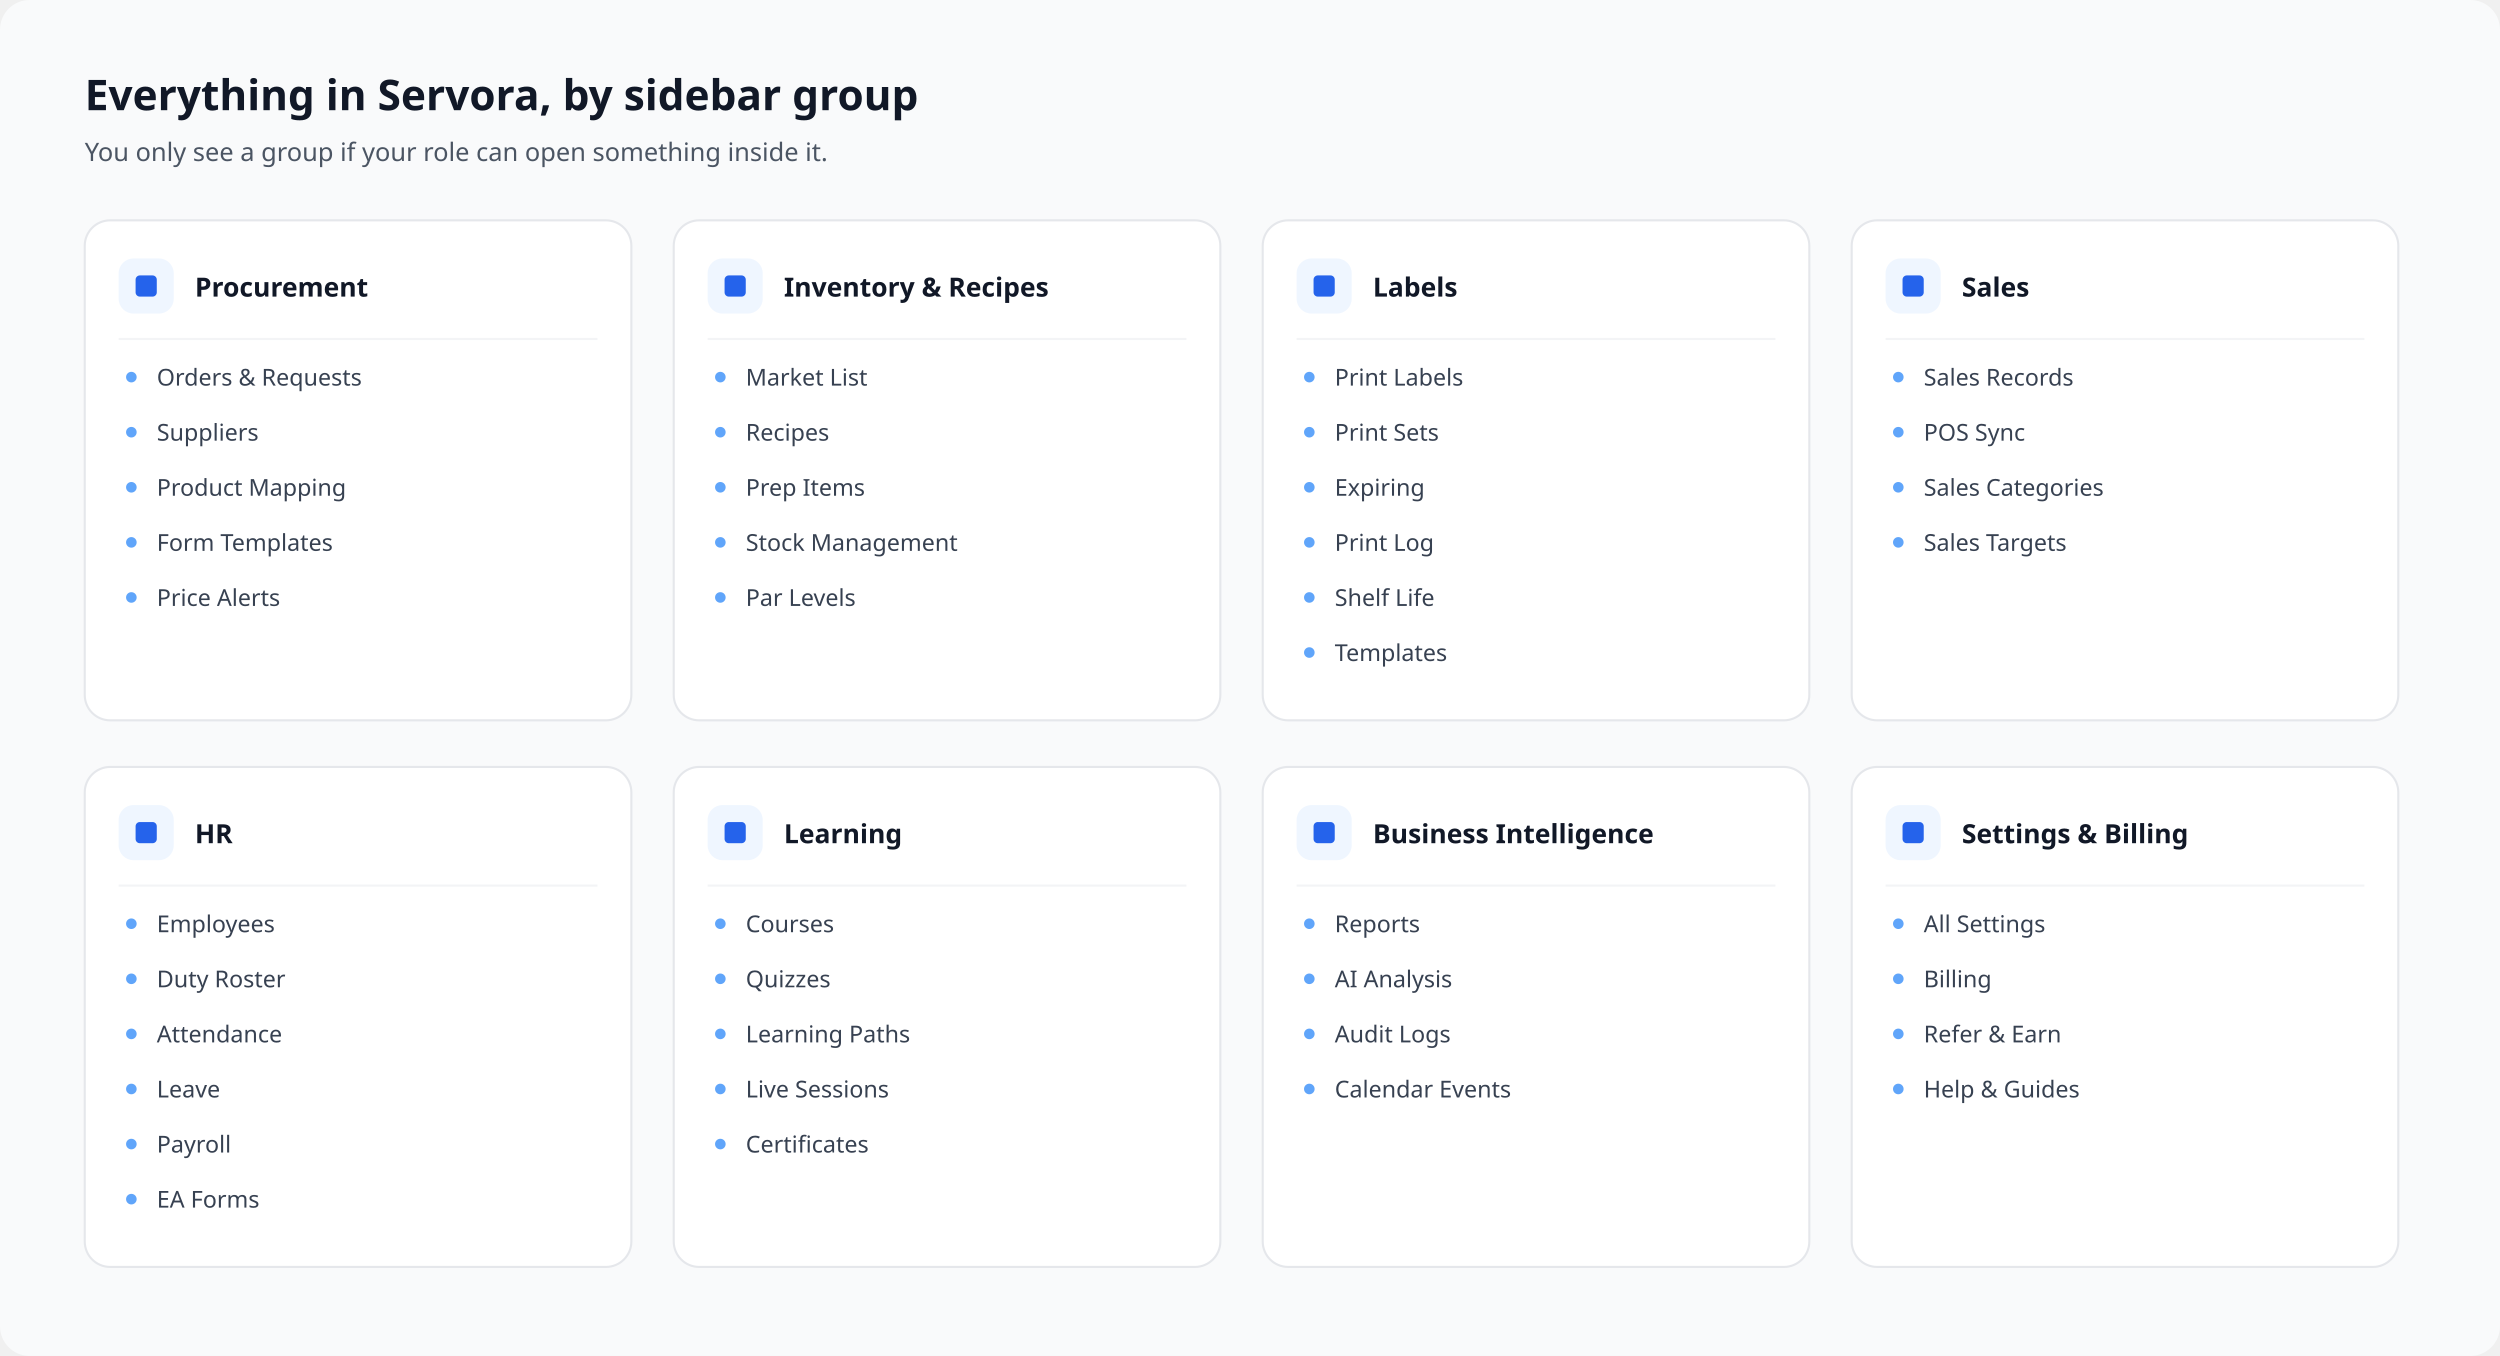
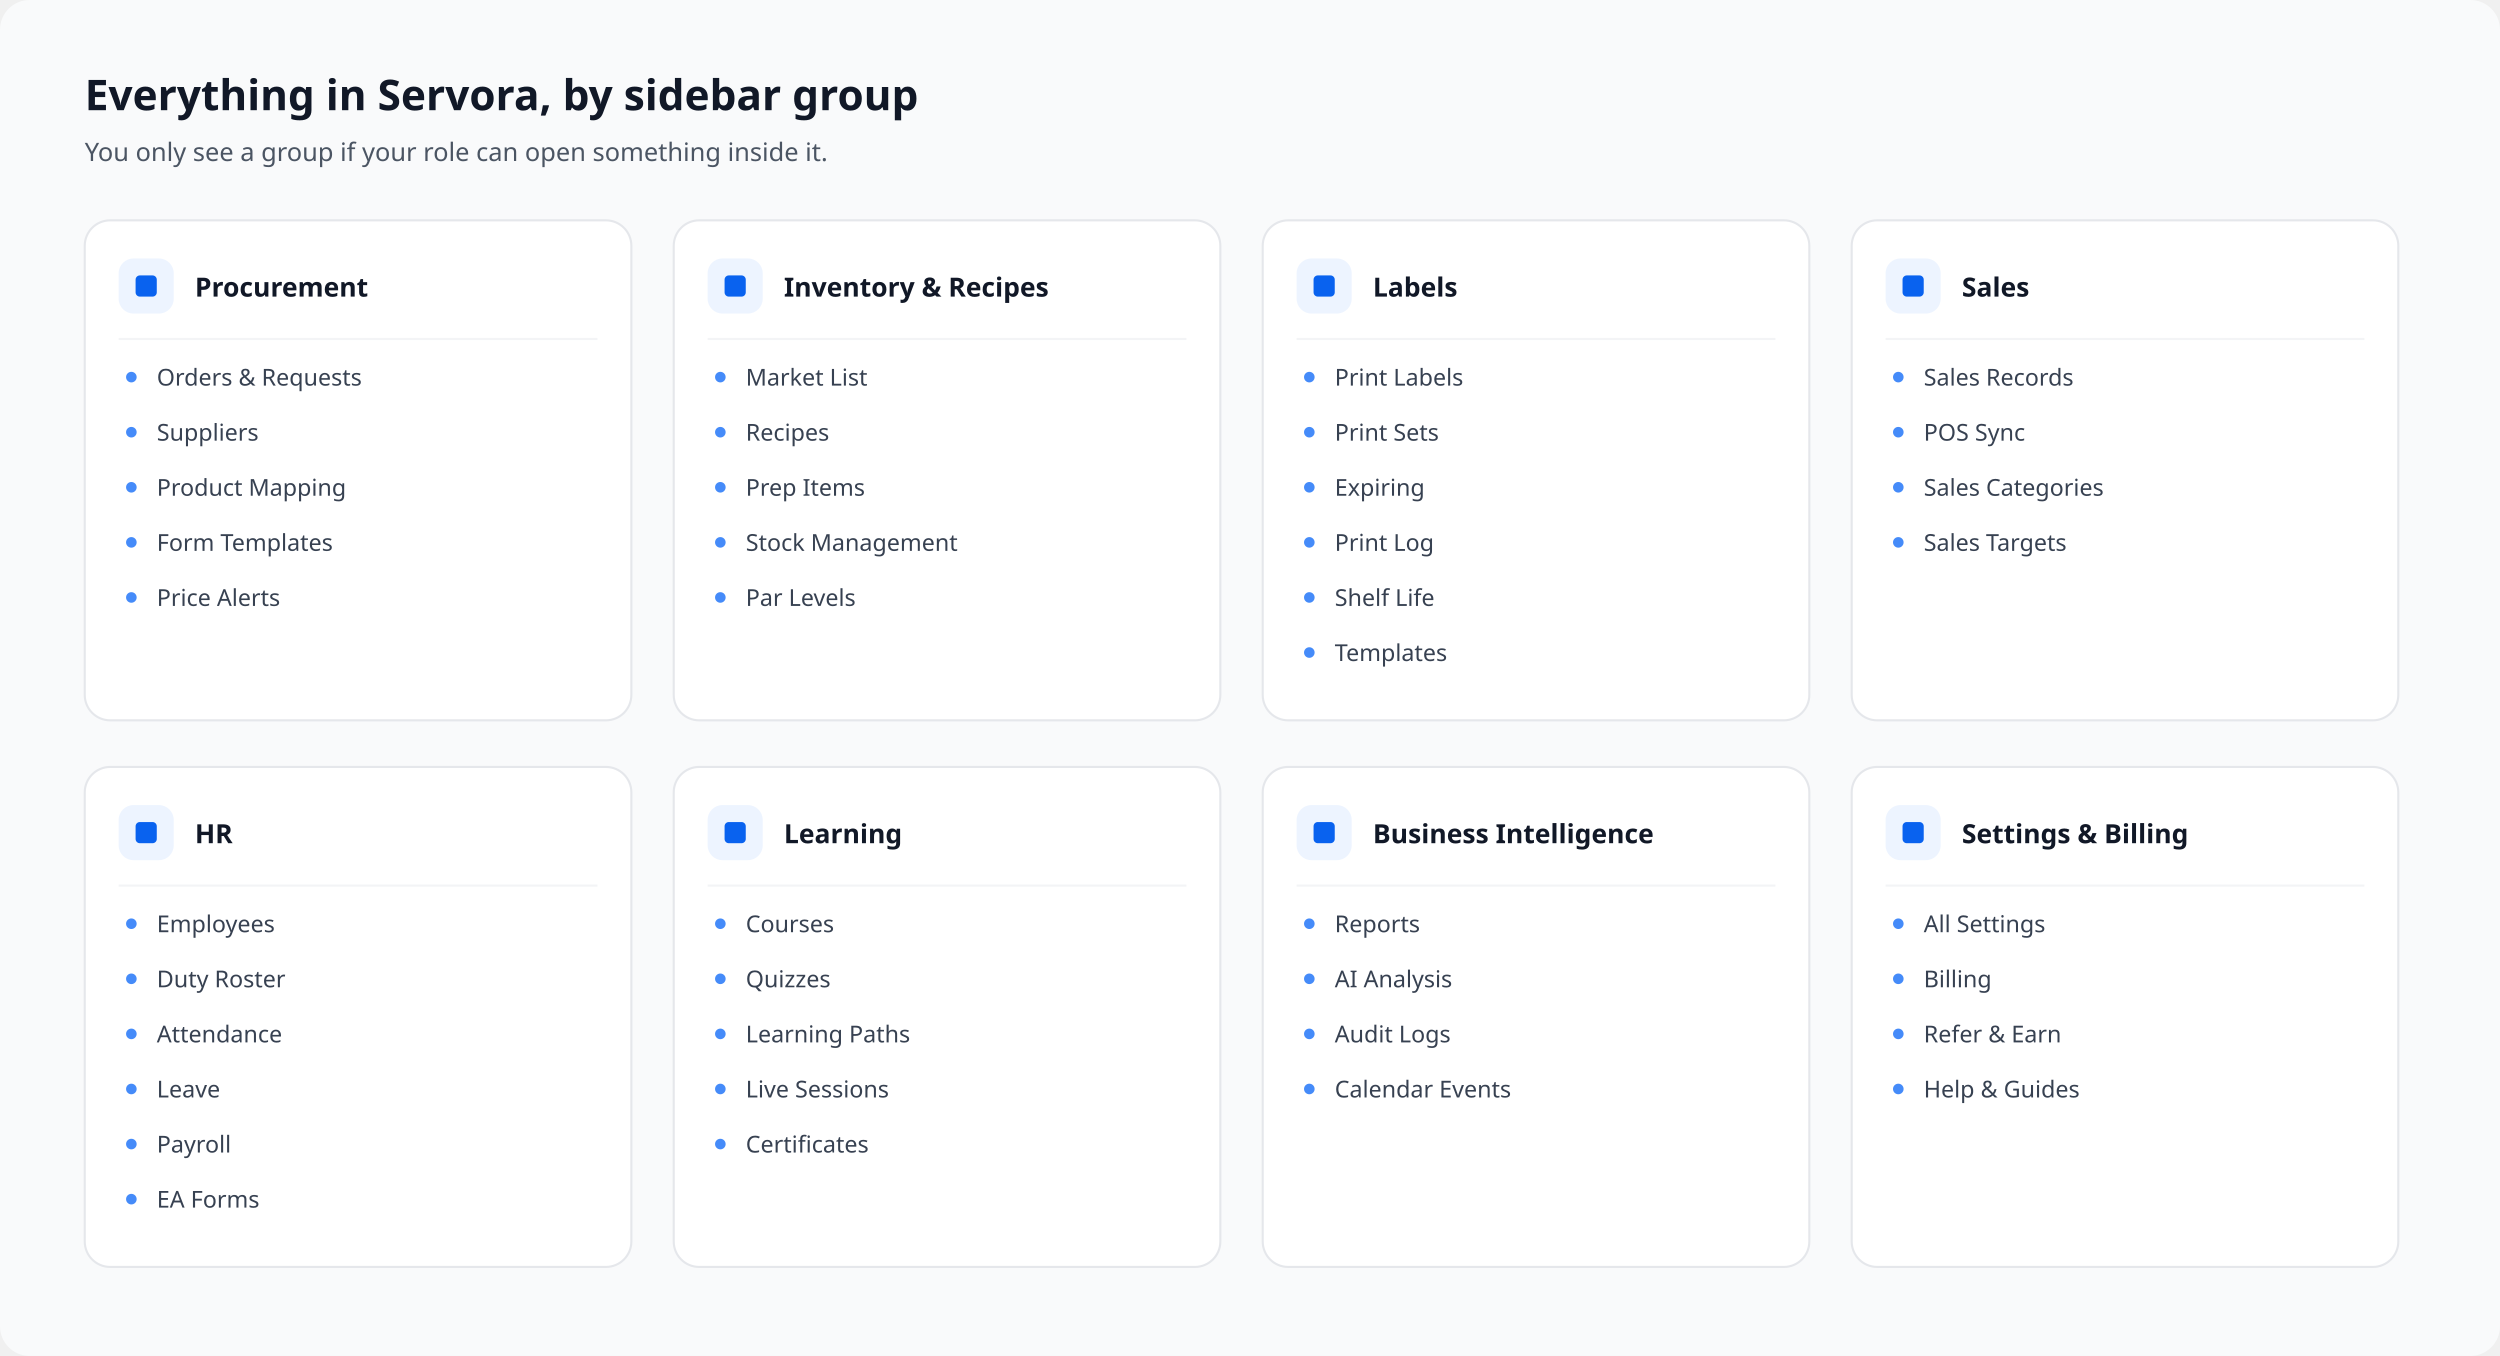
<svg xmlns="http://www.w3.org/2000/svg" viewBox="0 0 1180 640" width="1180" height="640" role="img">
  <rect x="0" y="0" width="1180" height="640" rx="14" fill="#f9fafb" />
  <text x="40" y="52" font-family="Figtree, ui-sans-serif, system-ui, sans-serif" font-size="20" font-weight="700" fill="#111827" text-anchor="start">Everything in Servora, by sidebar group</text>
  <text x="40" y="76" font-family="Figtree, ui-sans-serif, system-ui, sans-serif" font-size="12" font-weight="400" fill="#4b5563" text-anchor="start">You only see a group if your role can open something inside it.</text>
  <rect x="40" y="104" width="258" height="236" rx="12" fill="#ffffff" stroke="#e5e7eb" stroke-width="1" />
-   <rect x="56" y="122" width="26" height="26" rx="7" fill="#eff6ff" />
-   <rect x="64" y="130" width="10" height="10" rx="2" fill="#2563eb" />
+   <rect x="56" y="122" width="26" height="26" rx="7" fill="#edf4ff" />
+   <rect x="64" y="130" width="10" height="10" rx="2" fill="#0962ef" />
  <text x="92" y="140" font-family="Figtree, ui-sans-serif, system-ui, sans-serif" font-size="12.5" font-weight="700" fill="#111827" text-anchor="start">Procurement</text>
  <line x1="56" y1="160" x2="282" y2="160" stroke="#f3f4f6" stroke-width="1" />
-   <circle cx="62" cy="178" r="2.5" fill="#60a5fa" />
+   <circle cx="62" cy="178" r="2.5" fill="#458bf9" />
  <text x="74" y="182" font-family="Figtree, ui-sans-serif, system-ui, sans-serif" font-size="11" font-weight="400" fill="#374151" text-anchor="start">Orders &amp; Requests</text>
-   <circle cx="62" cy="204" r="2.5" fill="#60a5fa" />
+   <circle cx="62" cy="204" r="2.5" fill="#458bf9" />
  <text x="74" y="208" font-family="Figtree, ui-sans-serif, system-ui, sans-serif" font-size="11" font-weight="400" fill="#374151" text-anchor="start">Suppliers</text>
-   <circle cx="62" cy="230" r="2.5" fill="#60a5fa" />
+   <circle cx="62" cy="230" r="2.5" fill="#458bf9" />
  <text x="74" y="234" font-family="Figtree, ui-sans-serif, system-ui, sans-serif" font-size="11" font-weight="400" fill="#374151" text-anchor="start">Product Mapping</text>
-   <circle cx="62" cy="256" r="2.5" fill="#60a5fa" />
+   <circle cx="62" cy="256" r="2.5" fill="#458bf9" />
  <text x="74" y="260" font-family="Figtree, ui-sans-serif, system-ui, sans-serif" font-size="11" font-weight="400" fill="#374151" text-anchor="start">Form Templates</text>
-   <circle cx="62" cy="282" r="2.5" fill="#60a5fa" />
+   <circle cx="62" cy="282" r="2.5" fill="#458bf9" />
  <text x="74" y="286" font-family="Figtree, ui-sans-serif, system-ui, sans-serif" font-size="11" font-weight="400" fill="#374151" text-anchor="start">Price Alerts</text>
  <rect x="318" y="104" width="258" height="236" rx="12" fill="#ffffff" stroke="#e5e7eb" stroke-width="1" />
-   <rect x="334" y="122" width="26" height="26" rx="7" fill="#eff6ff" />
-   <rect x="342" y="130" width="10" height="10" rx="2" fill="#2563eb" />
+   <rect x="334" y="122" width="26" height="26" rx="7" fill="#edf4ff" />
+   <rect x="342" y="130" width="10" height="10" rx="2" fill="#0962ef" />
  <text x="370" y="140" font-family="Figtree, ui-sans-serif, system-ui, sans-serif" font-size="12.5" font-weight="700" fill="#111827" text-anchor="start">Inventory &amp; Recipes</text>
  <line x1="334" y1="160" x2="560" y2="160" stroke="#f3f4f6" stroke-width="1" />
-   <circle cx="340" cy="178" r="2.5" fill="#60a5fa" />
+   <circle cx="340" cy="178" r="2.5" fill="#458bf9" />
  <text x="352" y="182" font-family="Figtree, ui-sans-serif, system-ui, sans-serif" font-size="11" font-weight="400" fill="#374151" text-anchor="start">Market List</text>
-   <circle cx="340" cy="204" r="2.5" fill="#60a5fa" />
+   <circle cx="340" cy="204" r="2.5" fill="#458bf9" />
  <text x="352" y="208" font-family="Figtree, ui-sans-serif, system-ui, sans-serif" font-size="11" font-weight="400" fill="#374151" text-anchor="start">Recipes</text>
-   <circle cx="340" cy="230" r="2.5" fill="#60a5fa" />
+   <circle cx="340" cy="230" r="2.5" fill="#458bf9" />
  <text x="352" y="234" font-family="Figtree, ui-sans-serif, system-ui, sans-serif" font-size="11" font-weight="400" fill="#374151" text-anchor="start">Prep Items</text>
-   <circle cx="340" cy="256" r="2.5" fill="#60a5fa" />
+   <circle cx="340" cy="256" r="2.5" fill="#458bf9" />
  <text x="352" y="260" font-family="Figtree, ui-sans-serif, system-ui, sans-serif" font-size="11" font-weight="400" fill="#374151" text-anchor="start">Stock Management</text>
-   <circle cx="340" cy="282" r="2.5" fill="#60a5fa" />
+   <circle cx="340" cy="282" r="2.5" fill="#458bf9" />
  <text x="352" y="286" font-family="Figtree, ui-sans-serif, system-ui, sans-serif" font-size="11" font-weight="400" fill="#374151" text-anchor="start">Par Levels</text>
  <rect x="596" y="104" width="258" height="236" rx="12" fill="#ffffff" stroke="#e5e7eb" stroke-width="1" />
-   <rect x="612" y="122" width="26" height="26" rx="7" fill="#eff6ff" />
-   <rect x="620" y="130" width="10" height="10" rx="2" fill="#2563eb" />
+   <rect x="612" y="122" width="26" height="26" rx="7" fill="#edf4ff" />
+   <rect x="620" y="130" width="10" height="10" rx="2" fill="#0962ef" />
  <text x="648" y="140" font-family="Figtree, ui-sans-serif, system-ui, sans-serif" font-size="12.5" font-weight="700" fill="#111827" text-anchor="start">Labels</text>
  <line x1="612" y1="160" x2="838" y2="160" stroke="#f3f4f6" stroke-width="1" />
-   <circle cx="618" cy="178" r="2.5" fill="#60a5fa" />
+   <circle cx="618" cy="178" r="2.5" fill="#458bf9" />
  <text x="630" y="182" font-family="Figtree, ui-sans-serif, system-ui, sans-serif" font-size="11" font-weight="400" fill="#374151" text-anchor="start">Print Labels</text>
-   <circle cx="618" cy="204" r="2.5" fill="#60a5fa" />
+   <circle cx="618" cy="204" r="2.5" fill="#458bf9" />
  <text x="630" y="208" font-family="Figtree, ui-sans-serif, system-ui, sans-serif" font-size="11" font-weight="400" fill="#374151" text-anchor="start">Print Sets</text>
-   <circle cx="618" cy="230" r="2.5" fill="#60a5fa" />
+   <circle cx="618" cy="230" r="2.5" fill="#458bf9" />
  <text x="630" y="234" font-family="Figtree, ui-sans-serif, system-ui, sans-serif" font-size="11" font-weight="400" fill="#374151" text-anchor="start">Expiring</text>
-   <circle cx="618" cy="256" r="2.5" fill="#60a5fa" />
+   <circle cx="618" cy="256" r="2.5" fill="#458bf9" />
  <text x="630" y="260" font-family="Figtree, ui-sans-serif, system-ui, sans-serif" font-size="11" font-weight="400" fill="#374151" text-anchor="start">Print Log</text>
-   <circle cx="618" cy="282" r="2.5" fill="#60a5fa" />
+   <circle cx="618" cy="282" r="2.5" fill="#458bf9" />
  <text x="630" y="286" font-family="Figtree, ui-sans-serif, system-ui, sans-serif" font-size="11" font-weight="400" fill="#374151" text-anchor="start">Shelf Life</text>
-   <circle cx="618" cy="308" r="2.5" fill="#60a5fa" />
+   <circle cx="618" cy="308" r="2.5" fill="#458bf9" />
  <text x="630" y="312" font-family="Figtree, ui-sans-serif, system-ui, sans-serif" font-size="11" font-weight="400" fill="#374151" text-anchor="start">Templates</text>
  <rect x="874" y="104" width="258" height="236" rx="12" fill="#ffffff" stroke="#e5e7eb" stroke-width="1" />
-   <rect x="890" y="122" width="26" height="26" rx="7" fill="#eff6ff" />
-   <rect x="898" y="130" width="10" height="10" rx="2" fill="#2563eb" />
+   <rect x="890" y="122" width="26" height="26" rx="7" fill="#edf4ff" />
+   <rect x="898" y="130" width="10" height="10" rx="2" fill="#0962ef" />
  <text x="926" y="140" font-family="Figtree, ui-sans-serif, system-ui, sans-serif" font-size="12.5" font-weight="700" fill="#111827" text-anchor="start">Sales</text>
  <line x1="890" y1="160" x2="1116" y2="160" stroke="#f3f4f6" stroke-width="1" />
-   <circle cx="896" cy="178" r="2.5" fill="#60a5fa" />
+   <circle cx="896" cy="178" r="2.5" fill="#458bf9" />
  <text x="908" y="182" font-family="Figtree, ui-sans-serif, system-ui, sans-serif" font-size="11" font-weight="400" fill="#374151" text-anchor="start">Sales Records</text>
-   <circle cx="896" cy="204" r="2.5" fill="#60a5fa" />
+   <circle cx="896" cy="204" r="2.5" fill="#458bf9" />
  <text x="908" y="208" font-family="Figtree, ui-sans-serif, system-ui, sans-serif" font-size="11" font-weight="400" fill="#374151" text-anchor="start">POS Sync</text>
-   <circle cx="896" cy="230" r="2.5" fill="#60a5fa" />
+   <circle cx="896" cy="230" r="2.5" fill="#458bf9" />
  <text x="908" y="234" font-family="Figtree, ui-sans-serif, system-ui, sans-serif" font-size="11" font-weight="400" fill="#374151" text-anchor="start">Sales Categories</text>
-   <circle cx="896" cy="256" r="2.5" fill="#60a5fa" />
+   <circle cx="896" cy="256" r="2.5" fill="#458bf9" />
  <text x="908" y="260" font-family="Figtree, ui-sans-serif, system-ui, sans-serif" font-size="11" font-weight="400" fill="#374151" text-anchor="start">Sales Targets</text>
  <rect x="40" y="362" width="258" height="236" rx="12" fill="#ffffff" stroke="#e5e7eb" stroke-width="1" />
-   <rect x="56" y="380" width="26" height="26" rx="7" fill="#eff6ff" />
-   <rect x="64" y="388" width="10" height="10" rx="2" fill="#2563eb" />
+   <rect x="56" y="380" width="26" height="26" rx="7" fill="#edf4ff" />
+   <rect x="64" y="388" width="10" height="10" rx="2" fill="#0962ef" />
  <text x="92" y="398" font-family="Figtree, ui-sans-serif, system-ui, sans-serif" font-size="12.5" font-weight="700" fill="#111827" text-anchor="start">HR</text>
  <line x1="56" y1="418" x2="282" y2="418" stroke="#f3f4f6" stroke-width="1" />
-   <circle cx="62" cy="436" r="2.5" fill="#60a5fa" />
+   <circle cx="62" cy="436" r="2.5" fill="#458bf9" />
  <text x="74" y="440" font-family="Figtree, ui-sans-serif, system-ui, sans-serif" font-size="11" font-weight="400" fill="#374151" text-anchor="start">Employees</text>
-   <circle cx="62" cy="462" r="2.5" fill="#60a5fa" />
+   <circle cx="62" cy="462" r="2.5" fill="#458bf9" />
  <text x="74" y="466" font-family="Figtree, ui-sans-serif, system-ui, sans-serif" font-size="11" font-weight="400" fill="#374151" text-anchor="start">Duty Roster</text>
-   <circle cx="62" cy="488" r="2.5" fill="#60a5fa" />
+   <circle cx="62" cy="488" r="2.5" fill="#458bf9" />
  <text x="74" y="492" font-family="Figtree, ui-sans-serif, system-ui, sans-serif" font-size="11" font-weight="400" fill="#374151" text-anchor="start">Attendance</text>
-   <circle cx="62" cy="514" r="2.5" fill="#60a5fa" />
+   <circle cx="62" cy="514" r="2.5" fill="#458bf9" />
  <text x="74" y="518" font-family="Figtree, ui-sans-serif, system-ui, sans-serif" font-size="11" font-weight="400" fill="#374151" text-anchor="start">Leave</text>
-   <circle cx="62" cy="540" r="2.5" fill="#60a5fa" />
+   <circle cx="62" cy="540" r="2.5" fill="#458bf9" />
  <text x="74" y="544" font-family="Figtree, ui-sans-serif, system-ui, sans-serif" font-size="11" font-weight="400" fill="#374151" text-anchor="start">Payroll</text>
-   <circle cx="62" cy="566" r="2.5" fill="#60a5fa" />
+   <circle cx="62" cy="566" r="2.5" fill="#458bf9" />
  <text x="74" y="570" font-family="Figtree, ui-sans-serif, system-ui, sans-serif" font-size="11" font-weight="400" fill="#374151" text-anchor="start">EA Forms</text>
  <rect x="318" y="362" width="258" height="236" rx="12" fill="#ffffff" stroke="#e5e7eb" stroke-width="1" />
-   <rect x="334" y="380" width="26" height="26" rx="7" fill="#eff6ff" />
-   <rect x="342" y="388" width="10" height="10" rx="2" fill="#2563eb" />
+   <rect x="334" y="380" width="26" height="26" rx="7" fill="#edf4ff" />
+   <rect x="342" y="388" width="10" height="10" rx="2" fill="#0962ef" />
  <text x="370" y="398" font-family="Figtree, ui-sans-serif, system-ui, sans-serif" font-size="12.5" font-weight="700" fill="#111827" text-anchor="start">Learning</text>
  <line x1="334" y1="418" x2="560" y2="418" stroke="#f3f4f6" stroke-width="1" />
-   <circle cx="340" cy="436" r="2.5" fill="#60a5fa" />
+   <circle cx="340" cy="436" r="2.5" fill="#458bf9" />
  <text x="352" y="440" font-family="Figtree, ui-sans-serif, system-ui, sans-serif" font-size="11" font-weight="400" fill="#374151" text-anchor="start">Courses</text>
-   <circle cx="340" cy="462" r="2.5" fill="#60a5fa" />
+   <circle cx="340" cy="462" r="2.5" fill="#458bf9" />
  <text x="352" y="466" font-family="Figtree, ui-sans-serif, system-ui, sans-serif" font-size="11" font-weight="400" fill="#374151" text-anchor="start">Quizzes</text>
-   <circle cx="340" cy="488" r="2.5" fill="#60a5fa" />
+   <circle cx="340" cy="488" r="2.5" fill="#458bf9" />
  <text x="352" y="492" font-family="Figtree, ui-sans-serif, system-ui, sans-serif" font-size="11" font-weight="400" fill="#374151" text-anchor="start">Learning Paths</text>
-   <circle cx="340" cy="514" r="2.5" fill="#60a5fa" />
+   <circle cx="340" cy="514" r="2.5" fill="#458bf9" />
  <text x="352" y="518" font-family="Figtree, ui-sans-serif, system-ui, sans-serif" font-size="11" font-weight="400" fill="#374151" text-anchor="start">Live Sessions</text>
-   <circle cx="340" cy="540" r="2.5" fill="#60a5fa" />
+   <circle cx="340" cy="540" r="2.5" fill="#458bf9" />
  <text x="352" y="544" font-family="Figtree, ui-sans-serif, system-ui, sans-serif" font-size="11" font-weight="400" fill="#374151" text-anchor="start">Certificates</text>
  <rect x="596" y="362" width="258" height="236" rx="12" fill="#ffffff" stroke="#e5e7eb" stroke-width="1" />
-   <rect x="612" y="380" width="26" height="26" rx="7" fill="#eff6ff" />
-   <rect x="620" y="388" width="10" height="10" rx="2" fill="#2563eb" />
+   <rect x="612" y="380" width="26" height="26" rx="7" fill="#edf4ff" />
+   <rect x="620" y="388" width="10" height="10" rx="2" fill="#0962ef" />
  <text x="648" y="398" font-family="Figtree, ui-sans-serif, system-ui, sans-serif" font-size="12.5" font-weight="700" fill="#111827" text-anchor="start">Business Intelligence</text>
  <line x1="612" y1="418" x2="838" y2="418" stroke="#f3f4f6" stroke-width="1" />
-   <circle cx="618" cy="436" r="2.5" fill="#60a5fa" />
+   <circle cx="618" cy="436" r="2.5" fill="#458bf9" />
  <text x="630" y="440" font-family="Figtree, ui-sans-serif, system-ui, sans-serif" font-size="11" font-weight="400" fill="#374151" text-anchor="start">Reports</text>
-   <circle cx="618" cy="462" r="2.5" fill="#60a5fa" />
+   <circle cx="618" cy="462" r="2.5" fill="#458bf9" />
  <text x="630" y="466" font-family="Figtree, ui-sans-serif, system-ui, sans-serif" font-size="11" font-weight="400" fill="#374151" text-anchor="start">AI Analysis</text>
-   <circle cx="618" cy="488" r="2.5" fill="#60a5fa" />
+   <circle cx="618" cy="488" r="2.5" fill="#458bf9" />
  <text x="630" y="492" font-family="Figtree, ui-sans-serif, system-ui, sans-serif" font-size="11" font-weight="400" fill="#374151" text-anchor="start">Audit Logs</text>
-   <circle cx="618" cy="514" r="2.5" fill="#60a5fa" />
+   <circle cx="618" cy="514" r="2.5" fill="#458bf9" />
  <text x="630" y="518" font-family="Figtree, ui-sans-serif, system-ui, sans-serif" font-size="11" font-weight="400" fill="#374151" text-anchor="start">Calendar Events</text>
  <rect x="874" y="362" width="258" height="236" rx="12" fill="#ffffff" stroke="#e5e7eb" stroke-width="1" />
-   <rect x="890" y="380" width="26" height="26" rx="7" fill="#eff6ff" />
-   <rect x="898" y="388" width="10" height="10" rx="2" fill="#2563eb" />
+   <rect x="890" y="380" width="26" height="26" rx="7" fill="#edf4ff" />
+   <rect x="898" y="388" width="10" height="10" rx="2" fill="#0962ef" />
  <text x="926" y="398" font-family="Figtree, ui-sans-serif, system-ui, sans-serif" font-size="12.5" font-weight="700" fill="#111827" text-anchor="start">Settings &amp; Billing</text>
  <line x1="890" y1="418" x2="1116" y2="418" stroke="#f3f4f6" stroke-width="1" />
-   <circle cx="896" cy="436" r="2.5" fill="#60a5fa" />
+   <circle cx="896" cy="436" r="2.5" fill="#458bf9" />
  <text x="908" y="440" font-family="Figtree, ui-sans-serif, system-ui, sans-serif" font-size="11" font-weight="400" fill="#374151" text-anchor="start">All Settings</text>
-   <circle cx="896" cy="462" r="2.5" fill="#60a5fa" />
+   <circle cx="896" cy="462" r="2.5" fill="#458bf9" />
  <text x="908" y="466" font-family="Figtree, ui-sans-serif, system-ui, sans-serif" font-size="11" font-weight="400" fill="#374151" text-anchor="start">Billing</text>
-   <circle cx="896" cy="488" r="2.5" fill="#60a5fa" />
+   <circle cx="896" cy="488" r="2.5" fill="#458bf9" />
  <text x="908" y="492" font-family="Figtree, ui-sans-serif, system-ui, sans-serif" font-size="11" font-weight="400" fill="#374151" text-anchor="start">Refer &amp; Earn</text>
-   <circle cx="896" cy="514" r="2.5" fill="#60a5fa" />
+   <circle cx="896" cy="514" r="2.5" fill="#458bf9" />
  <text x="908" y="518" font-family="Figtree, ui-sans-serif, system-ui, sans-serif" font-size="11" font-weight="400" fill="#374151" text-anchor="start">Help &amp; Guides</text>
</svg>
